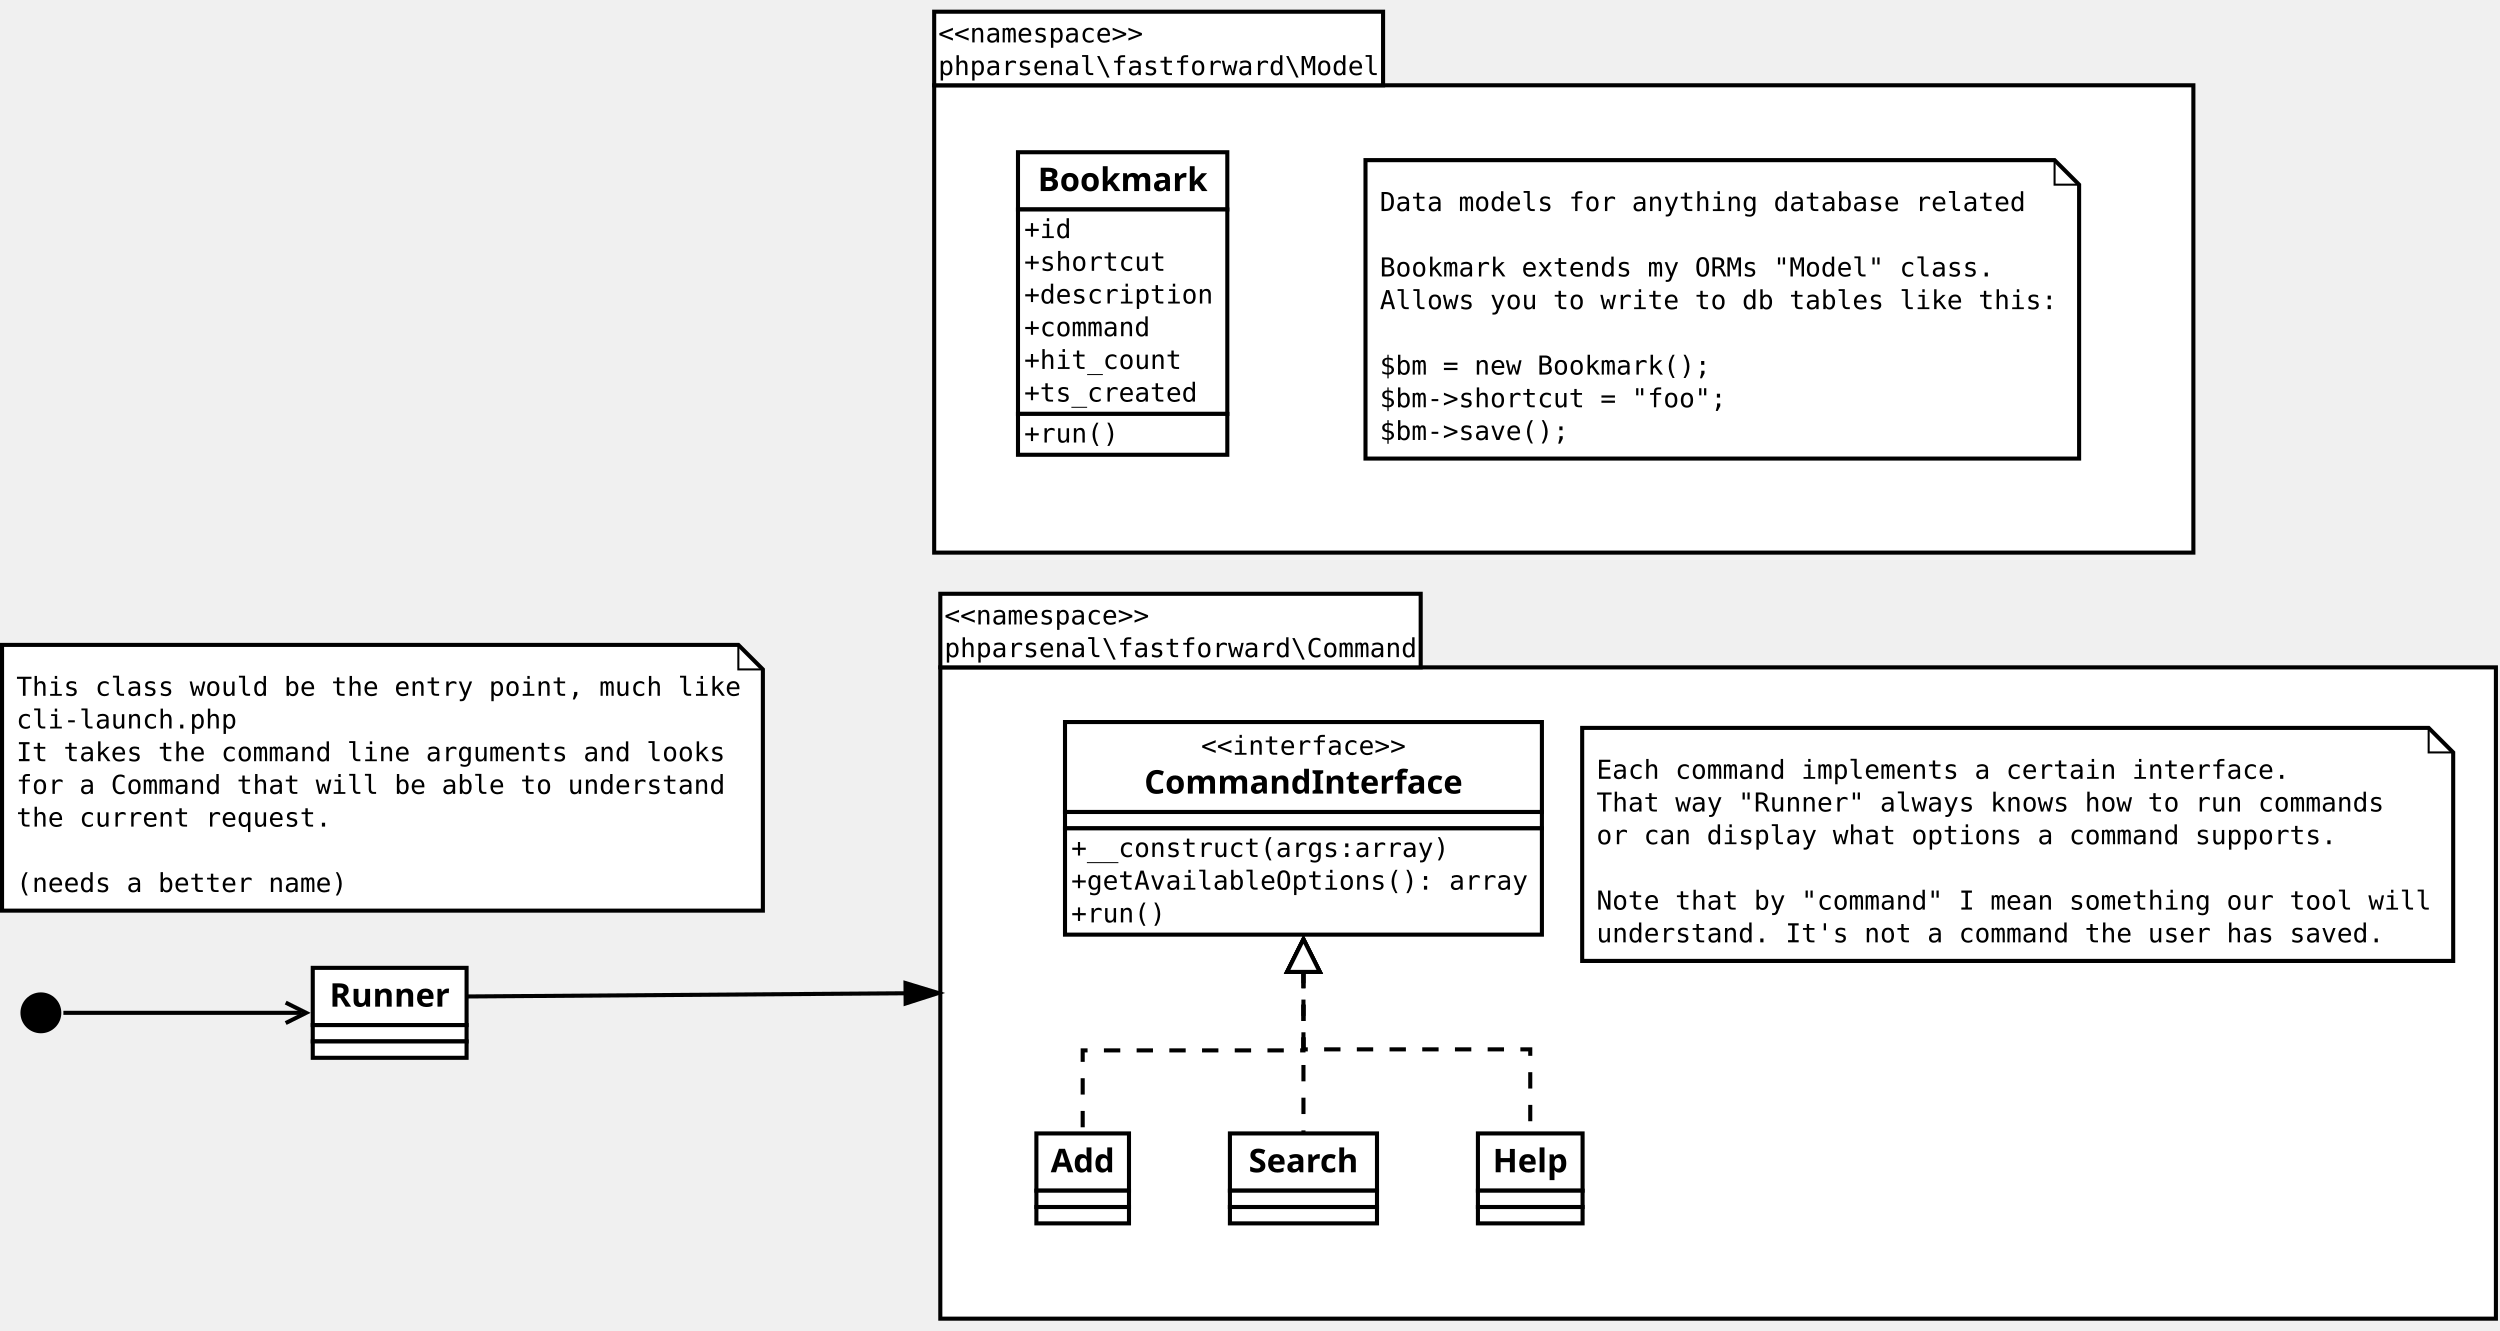
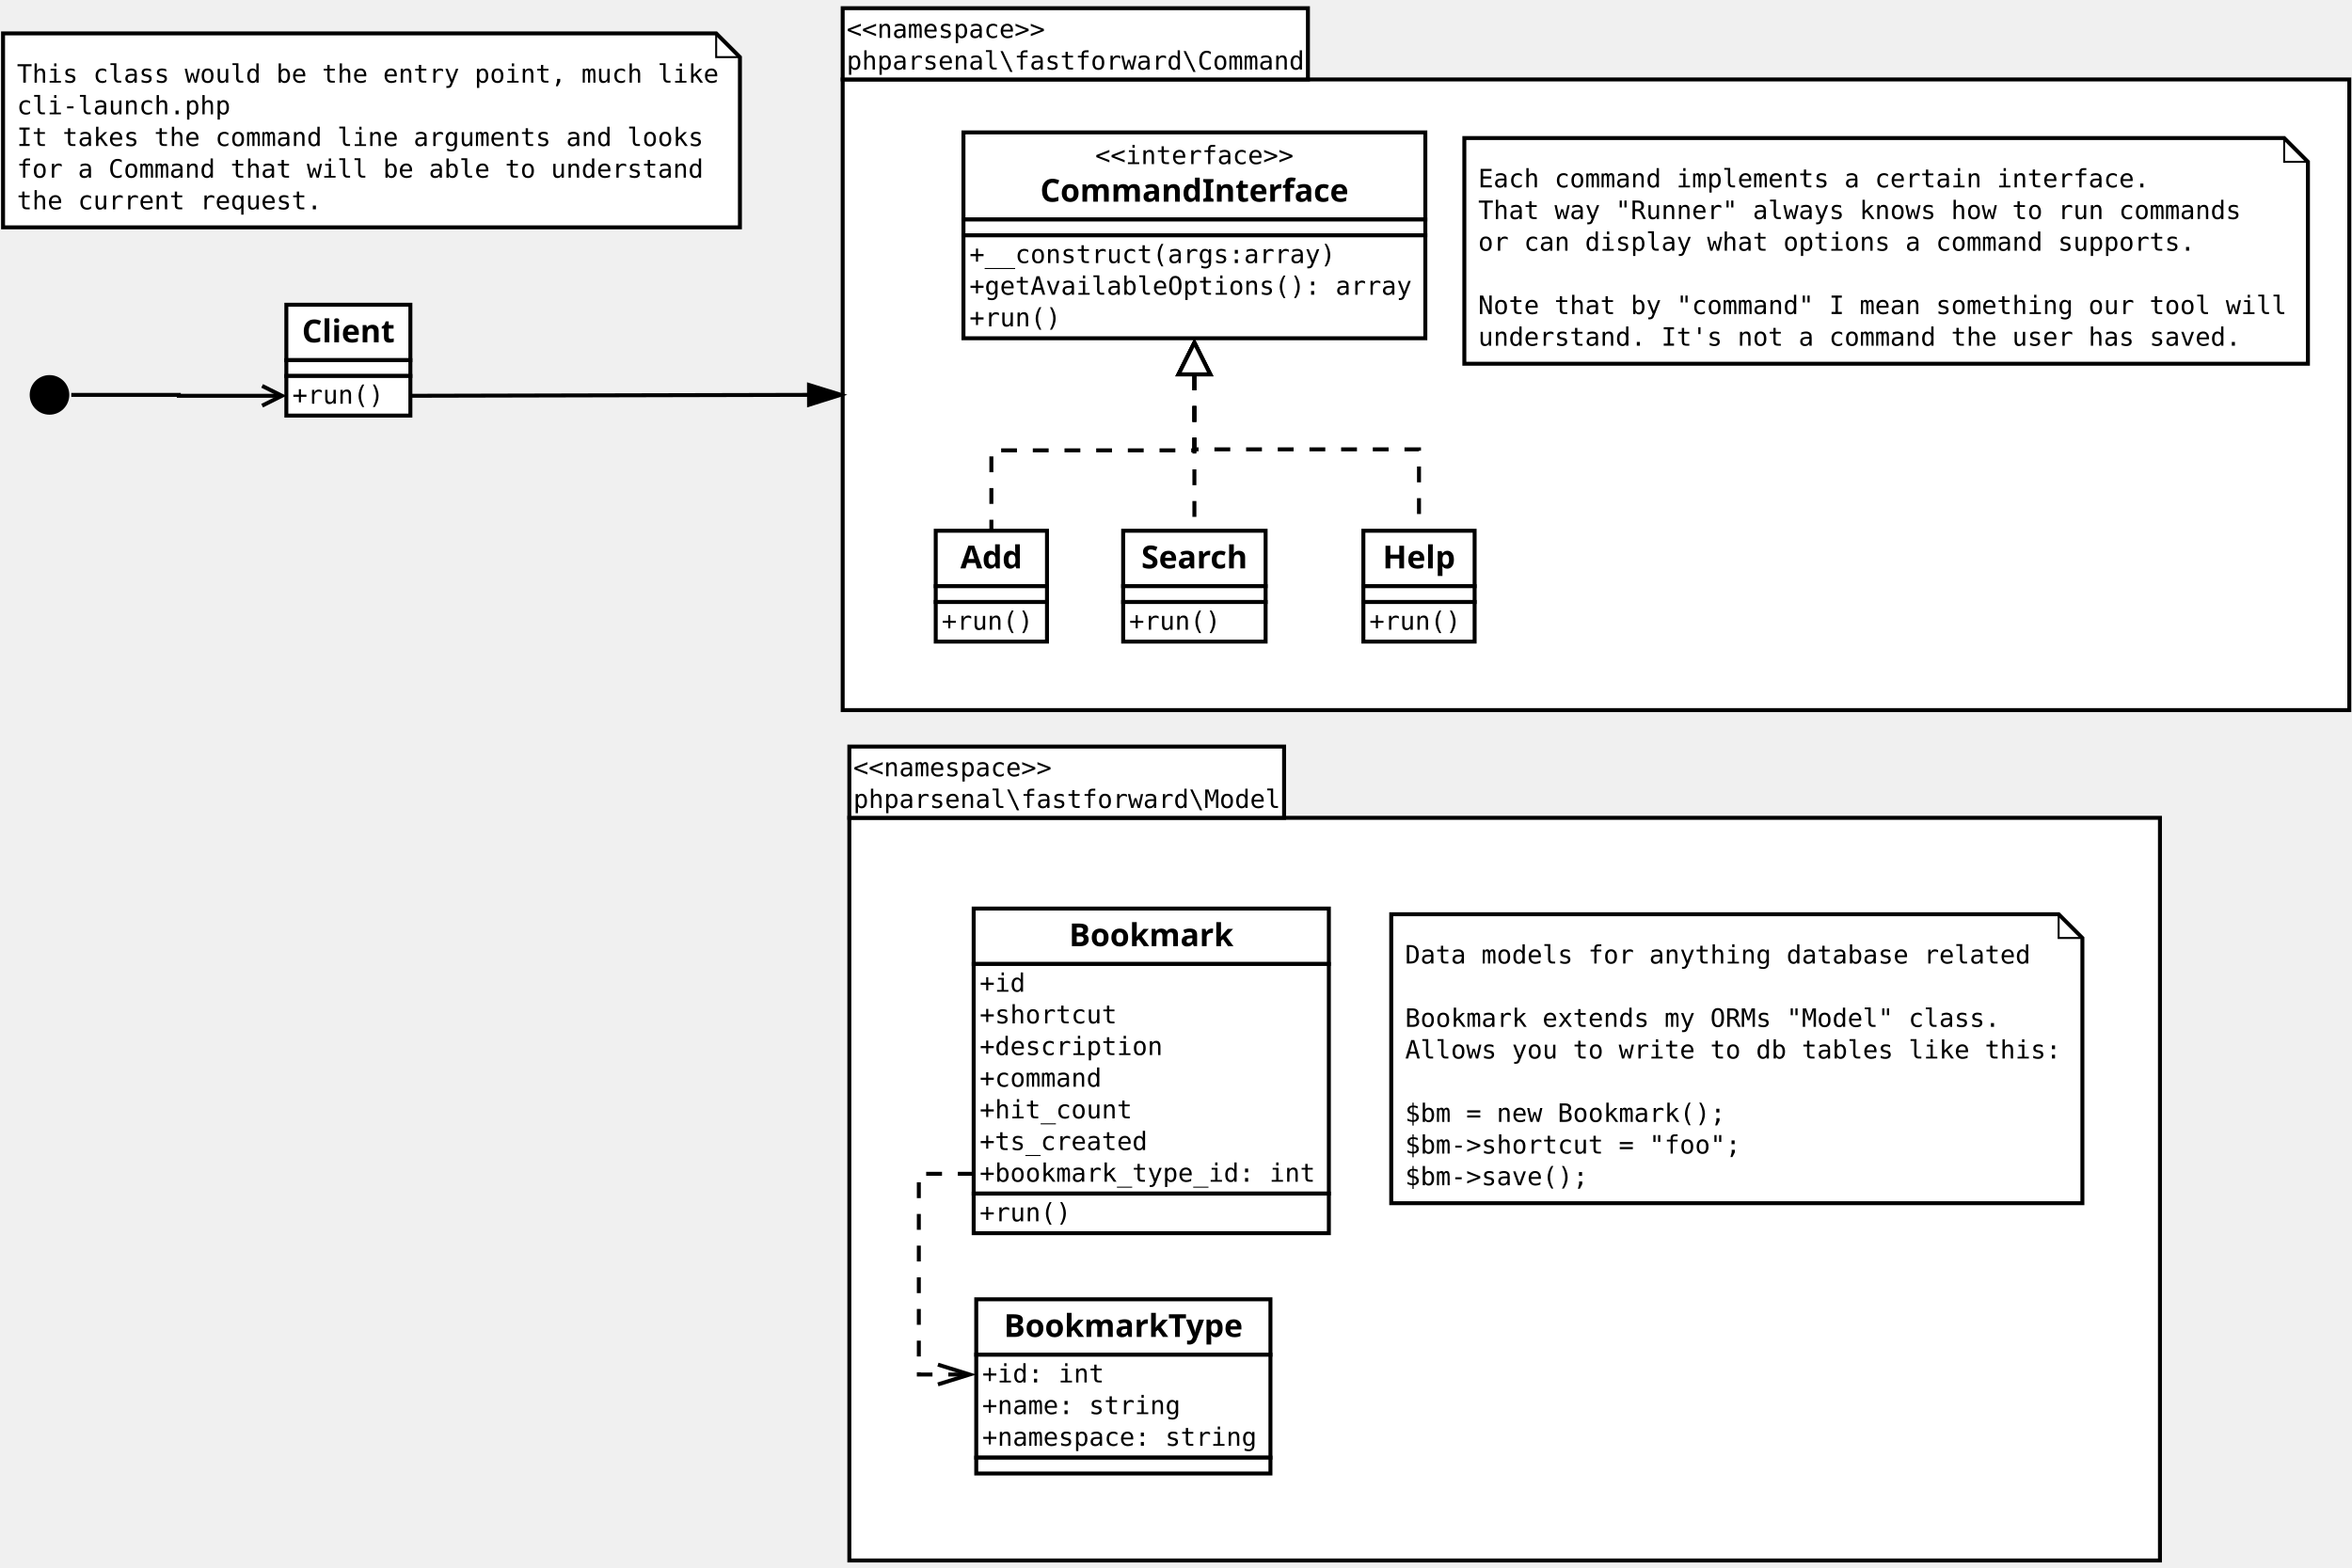
- <svg xmlns="http://www.w3.org/2000/svg" width="62cm" height="33cm" viewBox="90 -221 1223 642">
+ <svg xmlns="http://www.w3.org/2000/svg" width="60cm" height="40cm" viewBox="118 89 1188 787">
  <g>
-     <rect style="fill: #ffffff" x="550" y="101" width="761" height="318.612" />
-     <rect style="fill: none; fill-opacity:0; stroke-width: 2; stroke: #000000" x="550" y="101" width="761" height="318.612" />
-     <rect style="fill: #ffffff" x="550" y="65" width="235" height="36" />
-     <rect style="fill: none; fill-opacity:0; stroke-width: 2; stroke: #000000" x="550" y="65" width="235" height="36" />
-     <text font-size="12.8" style="fill: #000000;text-anchor:start;font-family:monospace;font-style:normal;font-weight:normal" x="552" y="80">&lt;&lt;namespace&gt;&gt;</text>
-     <text font-size="12.8" style="fill: #000000;text-anchor:start;font-family:monospace;font-style:normal;font-weight:normal" x="552" y="96">phparsenal\fastforward\Command</text>
+     <rect style="fill: #ffffff" x="543.638" y="126.638" width="761" height="318.612" />
+     <rect style="fill: none; fill-opacity:0; stroke-width: 2; stroke: #000000" x="543.638" y="126.638" width="761" height="318.612" />
+     <rect style="fill: #ffffff" x="543.638" y="90.638" width="235" height="36" />
+     <rect style="fill: none; fill-opacity:0; stroke-width: 2; stroke: #000000" x="543.638" y="90.638" width="235" height="36" />
+     <text font-size="12.8" style="fill: #000000;text-anchor:start;font-family:monospace;font-style:normal;font-weight:normal" x="545.638" y="105.638">&lt;&lt;namespace&gt;&gt;</text>
+     <text font-size="12.8" style="fill: #000000;text-anchor:start;font-family:monospace;font-style:normal;font-weight:normal" x="545.638" y="121.638">phparsenal\fastforward\Command</text>
  </g>
  <g>
-     <rect style="fill: #ffffff" x="243" y="248" width="75.25" height="28" />
-     <rect style="fill: none; fill-opacity:0; stroke-width: 2; stroke: #000000" x="243" y="248" width="75.25" height="28" />
-     <text font-size="16" style="fill: #000000;text-anchor:middle;font-family:sans-serif;font-style:normal;font-weight:700" x="280.625" y="267">Runner</text>
-     <rect style="fill: #ffffff" x="243" y="276" width="75.25" height="8" />
-     <rect style="fill: none; fill-opacity:0; stroke-width: 2; stroke: #000000" x="243" y="276" width="75.25" height="8" />
-     <rect style="fill: #ffffff" x="243" y="284" width="75.25" height="8" />
-     <rect style="fill: none; fill-opacity:0; stroke-width: 2; stroke: #000000" x="243" y="284" width="75.25" height="8" />
+     <rect style="fill: #ffffff" x="262.634" y="240.456" width="62.65" height="28" />
+     <rect style="fill: none; fill-opacity:0; stroke-width: 2; stroke: #000000" x="262.634" y="240.456" width="62.65" height="28" />
+     <text font-size="16" style="fill: #000000;text-anchor:middle;font-family:sans-serif;font-style:normal;font-weight:700" x="293.959" y="259.456">Client</text>
+     <rect style="fill: #ffffff" x="262.634" y="268.456" width="62.65" height="8" />
+     <rect style="fill: none; fill-opacity:0; stroke-width: 2; stroke: #000000" x="262.634" y="268.456" width="62.65" height="8" />
+     <rect style="fill: #ffffff" x="262.634" y="276.456" width="62.65" height="20" />
+     <rect style="fill: none; fill-opacity:0; stroke-width: 2; stroke: #000000" x="262.634" y="276.456" width="62.65" height="20" />
+     <text font-size="12.8" style="fill: #000000;text-anchor:start;font-family:monospace;font-style:normal;font-weight:normal" x="265.634" y="290.456">+run()</text>
  </g>
  <g>
-     <rect style="fill: #ffffff" x="597" y="329" width="45.3" height="28" />
-     <rect style="fill: none; fill-opacity:0; stroke-width: 2; stroke: #000000" x="597" y="329" width="45.3" height="28" />
-     <text font-size="16" style="fill: #000000;text-anchor:middle;font-family:sans-serif;font-style:normal;font-weight:700" x="619.65" y="348">Add</text>
-     <rect style="fill: #ffffff" x="597" y="357" width="45.3" height="8" />
-     <rect style="fill: none; fill-opacity:0; stroke-width: 2; stroke: #000000" x="597" y="357" width="45.3" height="8" />
-     <rect style="fill: #ffffff" x="597" y="365" width="45.3" height="8" />
-     <rect style="fill: none; fill-opacity:0; stroke-width: 2; stroke: #000000" x="597" y="365" width="45.3" height="8" />
+     <rect style="fill: #ffffff" x="590.638" y="354.638" width="56.2" height="28" />
+     <rect style="fill: none; fill-opacity:0; stroke-width: 2; stroke: #000000" x="590.638" y="354.638" width="56.2" height="28" />
+     <text font-size="16" style="fill: #000000;text-anchor:middle;font-family:sans-serif;font-style:normal;font-weight:700" x="618.738" y="373.638">Add</text>
+     <rect style="fill: #ffffff" x="590.638" y="382.638" width="56.2" height="8" />
+     <rect style="fill: none; fill-opacity:0; stroke-width: 2; stroke: #000000" x="590.638" y="382.638" width="56.2" height="8" />
+     <rect style="fill: #ffffff" x="590.638" y="390.638" width="56.2" height="20" />
+     <rect style="fill: none; fill-opacity:0; stroke-width: 2; stroke: #000000" x="590.638" y="390.638" width="56.2" height="20" />
+     <text font-size="12.8" style="fill: #000000;text-anchor:start;font-family:monospace;font-style:normal;font-weight:normal" x="593.638" y="404.638">+run()</text>
  </g>
  <g>
-     <rect style="fill: #ffffff" x="611" y="127.75" width="233.3" height="44" />
-     <rect style="fill: none; fill-opacity:0; stroke-width: 2; stroke: #000000" x="611" y="127.75" width="233.3" height="44" />
-     <text font-size="12.8" style="fill: #000000;text-anchor:middle;font-family:monospace;font-style:normal;font-weight:normal" x="727.65" y="143.75">&lt;&lt;interface&gt;&gt;</text>
-     <text font-size="16" style="fill: #000000;text-anchor:middle;font-family:sans-serif;font-style:normal;font-weight:700" x="727.65" y="162.75">CommandInterface</text>
-     <rect style="fill: #ffffff" x="611" y="171.75" width="233.3" height="8" />
-     <rect style="fill: none; fill-opacity:0; stroke-width: 2; stroke: #000000" x="611" y="171.75" width="233.3" height="8" />
-     <rect style="fill: #ffffff" x="611" y="179.75" width="233.3" height="52" />
-     <rect style="fill: none; fill-opacity:0; stroke-width: 2; stroke: #000000" x="611" y="179.75" width="233.3" height="52" />
-     <text font-size="12.8" style="fill: #000000;text-anchor:start;font-family:monospace;font-style:normal;font-weight:normal" x="614" y="193.75">+__construct(args:array)</text>
-     <text font-size="12.8" style="fill: #000000;text-anchor:start;font-family:monospace;font-style:normal;font-weight:normal" x="614" y="209.75">+getAvailableOptions(): array</text>
-     <text font-size="12.8" style="fill: #000000;text-anchor:start;font-family:monospace;font-style:normal;font-weight:normal" x="614" y="225.75">+run()</text>
+     <rect style="fill: #ffffff" x="604.638" y="153.388" width="233.3" height="44" />
+     <rect style="fill: none; fill-opacity:0; stroke-width: 2; stroke: #000000" x="604.638" y="153.388" width="233.3" height="44" />
+     <text font-size="12.8" style="fill: #000000;text-anchor:middle;font-family:monospace;font-style:normal;font-weight:normal" x="721.288" y="169.388">&lt;&lt;interface&gt;&gt;</text>
+     <text font-size="16" style="fill: #000000;text-anchor:middle;font-family:sans-serif;font-style:normal;font-weight:700" x="721.288" y="188.388">CommandInterface</text>
+     <rect style="fill: #ffffff" x="604.638" y="197.388" width="233.3" height="8" />
+     <rect style="fill: none; fill-opacity:0; stroke-width: 2; stroke: #000000" x="604.638" y="197.388" width="233.3" height="8" />
+     <rect style="fill: #ffffff" x="604.638" y="205.388" width="233.3" height="52" />
+     <rect style="fill: none; fill-opacity:0; stroke-width: 2; stroke: #000000" x="604.638" y="205.388" width="233.3" height="52" />
+     <text font-size="12.8" style="fill: #000000;text-anchor:start;font-family:monospace;font-style:normal;font-weight:normal" x="607.638" y="219.388">+__construct(args:array)</text>
+     <text font-size="12.8" style="fill: #000000;text-anchor:start;font-family:monospace;font-style:normal;font-weight:normal" x="607.638" y="235.388">+getAvailableOptions(): array</text>
+     <text font-size="12.8" style="fill: #000000;text-anchor:start;font-family:monospace;font-style:normal;font-weight:normal" x="607.638" y="251.388">+run()</text>
  </g>
  <g>
-     <polyline style="fill: none; fill-opacity:0; stroke-width: 2; stroke-dasharray: 8; stroke: #000000" points="727.65,249.986 727.65,288.375 619.65,288.375 619.65,329 " />
-     <polygon style="fill: #ffffff" points="735.65,249.986 727.65,233.986 719.65,249.986 " />
-     <polygon style="fill: none; fill-opacity:0; stroke-width: 2; stroke: #000000" points="735.65,249.986 727.65,233.986 719.65,249.986 " />
+     <polyline style="fill: none; fill-opacity:0; stroke-width: 2; stroke-dasharray: 8; stroke: #000000" points="721.288,275.624 721.288,314.013 618.738,314.013 618.738,354.638 " />
+     <polygon style="fill: #ffffff" points="729.288,275.624 721.288,259.624 713.288,275.624 " />
+     <polygon style="fill: none; fill-opacity:0; stroke-width: 2; stroke: #000000" points="729.288,275.624 721.288,259.624 713.288,275.624 " />
  </g>
  <g>
-     <rect style="fill: #ffffff" x="691.675" y="329" width="71.95" height="28" />
-     <rect style="fill: none; fill-opacity:0; stroke-width: 2; stroke: #000000" x="691.675" y="329" width="71.95" height="28" />
-     <text font-size="16" style="fill: #000000;text-anchor:middle;font-family:sans-serif;font-style:normal;font-weight:700" x="727.65" y="348">Search</text>
-     <rect style="fill: #ffffff" x="691.675" y="357" width="71.95" height="8" />
-     <rect style="fill: none; fill-opacity:0; stroke-width: 2; stroke: #000000" x="691.675" y="357" width="71.95" height="8" />
-     <rect style="fill: #ffffff" x="691.675" y="365" width="71.95" height="8" />
-     <rect style="fill: none; fill-opacity:0; stroke-width: 2; stroke: #000000" x="691.675" y="365" width="71.95" height="8" />
+     <rect style="fill: #ffffff" x="685.314" y="354.638" width="71.95" height="28" />
+     <rect style="fill: none; fill-opacity:0; stroke-width: 2; stroke: #000000" x="685.314" y="354.638" width="71.95" height="28" />
+     <text font-size="16" style="fill: #000000;text-anchor:middle;font-family:sans-serif;font-style:normal;font-weight:700" x="721.289" y="373.638">Search</text>
+     <rect style="fill: #ffffff" x="685.314" y="382.638" width="71.95" height="8" />
+     <rect style="fill: none; fill-opacity:0; stroke-width: 2; stroke: #000000" x="685.314" y="382.638" width="71.95" height="8" />
+     <rect style="fill: #ffffff" x="685.314" y="390.638" width="71.95" height="20" />
+     <rect style="fill: none; fill-opacity:0; stroke-width: 2; stroke: #000000" x="685.314" y="390.638" width="71.95" height="20" />
+     <text font-size="12.8" style="fill: #000000;text-anchor:start;font-family:monospace;font-style:normal;font-weight:normal" x="688.314" y="404.638">+run()</text>
  </g>
  <g>
-     <polyline style="fill: none; fill-opacity:0; stroke-width: 2; stroke-dasharray: 8; stroke: #000000" points="727.65,249.986 727.65,248.75 727.65,328 727.65,329 " />
-     <polygon style="fill: #ffffff" points="735.65,249.986 727.65,233.986 719.65,249.986 " />
-     <polygon style="fill: none; fill-opacity:0; stroke-width: 2; stroke: #000000" points="735.65,249.986 727.65,233.986 719.65,249.986 " />
+     <polyline style="fill: none; fill-opacity:0; stroke-width: 2; stroke-dasharray: 8; stroke: #000000" points="721.288,275.624 721.288,314.013 721.289,314.013 721.289,354.638 " />
+     <polygon style="fill: #ffffff" points="729.288,275.624 721.288,259.624 713.288,275.624 " />
+     <polygon style="fill: none; fill-opacity:0; stroke-width: 2; stroke: #000000" points="729.288,275.624 721.288,259.624 713.288,275.624 " />
  </g>
-   <ellipse style="fill: #000000" cx="110" cy="270" rx="10" ry="10" />
+   <ellipse style="fill: #000000" cx="143" cy="286" rx="10" ry="10" />
  <g>
-     <polyline style="fill: none; fill-opacity:0; stroke-width: 2; stroke: #000000" points="121.005,270 131.005,270 231.991,270 237.518,270 " />
-     <polyline style="fill: none; fill-opacity:0; stroke-width: 2; stroke: #000000" points="229.755,275 239.755,270 229.755,265 " />
+     <polyline style="fill: none; fill-opacity:0; stroke-width: 2; stroke: #000000" points="154.005,286 208.32,286 208.32,286.456 258.162,286.456 " />
+     <polyline style="fill: none; fill-opacity:0; stroke-width: 2; stroke: #000000" points="250.398,291.456 260.398,286.456 250.398,281.456 " />
  </g>
  <g>
-     <rect style="fill: #ffffff" x="547" y="-183.75" width="616" height="228.612" />
-     <rect style="fill: none; fill-opacity:0; stroke-width: 2; stroke: #000000" x="547" y="-183.75" width="616" height="228.612" />
-     <rect style="fill: #ffffff" x="547" y="-219.75" width="219.6" height="36" />
-     <rect style="fill: none; fill-opacity:0; stroke-width: 2; stroke: #000000" x="547" y="-219.75" width="219.6" height="36" />
-     <text font-size="12.8" style="fill: #000000;text-anchor:start;font-family:monospace;font-style:normal;font-weight:normal" x="549" y="-204.75">&lt;&lt;namespace&gt;&gt;</text>
-     <text font-size="12.8" style="fill: #000000;text-anchor:start;font-family:monospace;font-style:normal;font-weight:normal" x="549" y="-188.75">phparsenal\fastforward\Model</text>
+     <rect style="fill: #ffffff" x="547" y="499.67" width="662" height="375.193" />
+     <rect style="fill: none; fill-opacity:0; stroke-width: 2; stroke: #000000" x="547" y="499.67" width="662" height="375.193" />
+     <rect style="fill: #ffffff" x="547" y="463.67" width="219.6" height="36" />
+     <rect style="fill: none; fill-opacity:0; stroke-width: 2; stroke: #000000" x="547" y="463.67" width="219.6" height="36" />
+     <text font-size="12.8" style="fill: #000000;text-anchor:start;font-family:monospace;font-style:normal;font-weight:normal" x="549" y="478.67">&lt;&lt;namespace&gt;&gt;</text>
+     <text font-size="12.8" style="fill: #000000;text-anchor:start;font-family:monospace;font-style:normal;font-weight:normal" x="549" y="494.67">phparsenal\fastforward\Model</text>
  </g>
  <g>
-     <rect style="fill: #ffffff" x="588" y="-151" width="102.4" height="28" />
-     <rect style="fill: none; fill-opacity:0; stroke-width: 2; stroke: #000000" x="588" y="-151" width="102.4" height="28" />
-     <text font-size="16" style="fill: #000000;text-anchor:middle;font-family:sans-serif;font-style:normal;font-weight:700" x="639.2" y="-132">Bookmark</text>
-     <rect style="fill: #ffffff" x="588" y="-123" width="102.4" height="100" />
-     <rect style="fill: none; fill-opacity:0; stroke-width: 2; stroke: #000000" x="588" y="-123" width="102.4" height="100" />
-     <text font-size="12.8" style="fill: #000000;text-anchor:start;font-family:monospace;font-style:normal;font-weight:normal" x="591" y="-109">+id</text>
-     <text font-size="12.8" style="fill: #000000;text-anchor:start;font-family:monospace;font-style:normal;font-weight:normal" x="591" y="-93">+shortcut</text>
-     <text font-size="12.8" style="fill: #000000;text-anchor:start;font-family:monospace;font-style:normal;font-weight:normal" x="591" y="-77">+description</text>
-     <text font-size="12.8" style="fill: #000000;text-anchor:start;font-family:monospace;font-style:normal;font-weight:normal" x="591" y="-61">+command</text>
-     <text font-size="12.8" style="fill: #000000;text-anchor:start;font-family:monospace;font-style:normal;font-weight:normal" x="591" y="-45">+hit_count</text>
-     <text font-size="12.8" style="fill: #000000;text-anchor:start;font-family:monospace;font-style:normal;font-weight:normal" x="591" y="-29">+ts_created</text>
-     <rect style="fill: #ffffff" x="588" y="-23" width="102.4" height="20" />
-     <rect style="fill: none; fill-opacity:0; stroke-width: 2; stroke: #000000" x="588" y="-23" width="102.4" height="20" />
-     <text font-size="12.8" style="fill: #000000;text-anchor:start;font-family:monospace;font-style:normal;font-weight:normal" x="591" y="-9">+run()</text>
+     <rect style="fill: #ffffff" x="609.81" y="545.506" width="179.4" height="28" />
+     <rect style="fill: none; fill-opacity:0; stroke-width: 2; stroke: #000000" x="609.81" y="545.506" width="179.4" height="28" />
+     <text font-size="16" style="fill: #000000;text-anchor:middle;font-family:sans-serif;font-style:normal;font-weight:700" x="699.51" y="564.506">Bookmark</text>
+     <rect style="fill: #ffffff" x="609.81" y="573.506" width="179.4" height="116" />
+     <rect style="fill: none; fill-opacity:0; stroke-width: 2; stroke: #000000" x="609.81" y="573.506" width="179.4" height="116" />
+     <text font-size="12.8" style="fill: #000000;text-anchor:start;font-family:monospace;font-style:normal;font-weight:normal" x="612.81" y="587.506">+id</text>
+     <text font-size="12.8" style="fill: #000000;text-anchor:start;font-family:monospace;font-style:normal;font-weight:normal" x="612.81" y="603.506">+shortcut</text>
+     <text font-size="12.8" style="fill: #000000;text-anchor:start;font-family:monospace;font-style:normal;font-weight:normal" x="612.81" y="619.506">+description</text>
+     <text font-size="12.8" style="fill: #000000;text-anchor:start;font-family:monospace;font-style:normal;font-weight:normal" x="612.81" y="635.506">+command</text>
+     <text font-size="12.8" style="fill: #000000;text-anchor:start;font-family:monospace;font-style:normal;font-weight:normal" x="612.81" y="651.506">+hit_count</text>
+     <text font-size="12.8" style="fill: #000000;text-anchor:start;font-family:monospace;font-style:normal;font-weight:normal" x="612.81" y="667.506">+ts_created</text>
+     <text font-size="12.8" style="fill: #000000;text-anchor:start;font-family:monospace;font-style:normal;font-weight:normal" x="612.81" y="683.506">+bookmark_type_id: int</text>
+     <rect style="fill: #ffffff" x="609.81" y="689.506" width="179.4" height="20" />
+     <rect style="fill: none; fill-opacity:0; stroke-width: 2; stroke: #000000" x="609.81" y="689.506" width="179.4" height="20" />
+     <text font-size="12.8" style="fill: #000000;text-anchor:start;font-family:monospace;font-style:normal;font-weight:normal" x="612.81" y="703.506">+run()</text>
  </g>
  <g>
-     <polygon style="fill: #ffffff" points="758,-147.138 1095.1,-147.138 1107.1,-135.138 1107.1,-1.138 758,-1.138 " />
-     <polygon style="fill: none; fill-opacity:0; stroke-width: 2; stroke: #000000" points="758,-147.138 1095.1,-147.138 1107.1,-135.138 1107.1,-1.138 758,-1.138 " />
-     <polyline style="fill: none; fill-opacity:0; stroke-width: 1; stroke: #000000" points="1095.1,-147.138 1095.1,-135.138 1107.1,-135.138 " />
-     <text font-size="12.8" style="fill: #000000;text-anchor:start;font-family:monospace;font-style:normal;font-weight:normal" x="765" y="-122.238">
-       <tspan x="765" y="-122.238">Data models for anything database related</tspan>
-       <tspan x="765" y="-106.238" />
-       <tspan x="765" y="-90.238">Bookmark extends my ORMs "Model" class.</tspan>
-       <tspan x="765" y="-74.238">Allows you to write to db tables like this:</tspan>
-       <tspan x="765" y="-58.238" />
-       <tspan x="765" y="-42.238">$bm = new Bookmark();</tspan>
-       <tspan x="765" y="-26.238">$bm-&gt;shortcut = "foo";</tspan>
-       <tspan x="765" y="-10.238">$bm-&gt;save();</tspan>
+     <polygon style="fill: #ffffff" points="820.716,548.372 1157.82,548.372 1169.82,560.372 1169.82,694.372 820.716,694.372 " />
+     <polygon style="fill: none; fill-opacity:0; stroke-width: 2; stroke: #000000" points="820.716,548.372 1157.82,548.372 1169.82,560.372 1169.82,694.372 820.716,694.372 " />
+     <polyline style="fill: none; fill-opacity:0; stroke-width: 1; stroke: #000000" points="1157.82,548.372 1157.82,560.372 1169.82,560.372 " />
+     <text font-size="12.8" style="fill: #000000;text-anchor:start;font-family:monospace;font-style:normal;font-weight:normal" x="827.716" y="573.272">
+       <tspan x="827.716" y="573.272">Data models for anything database related</tspan>
+       <tspan x="827.716" y="589.272" />
+       <tspan x="827.716" y="605.272">Bookmark extends my ORMs "Model" class.</tspan>
+       <tspan x="827.716" y="621.272">Allows you to write to db tables like this:</tspan>
+       <tspan x="827.716" y="637.272" />
+       <tspan x="827.716" y="653.272">$bm = new Bookmark();</tspan>
+       <tspan x="827.716" y="669.272">$bm-&gt;shortcut = "foo";</tspan>
+       <tspan x="827.716" y="685.272">$bm-&gt;save();</tspan>
    </text>
  </g>
  <g>
-     <polygon style="fill: #ffffff" points="91,90 451.2,90 463.2,102 463.2,220 91,220 " />
-     <polygon style="fill: none; fill-opacity:0; stroke-width: 2; stroke: #000000" points="91,90 451.2,90 463.2,102 463.2,220 91,220 " />
-     <polyline style="fill: none; fill-opacity:0; stroke-width: 1; stroke: #000000" points="451.2,90 451.2,102 463.2,102 " />
-     <text font-size="12.8" style="fill: #000000;text-anchor:start;font-family:monospace;font-style:normal;font-weight:normal" x="98" y="114.9">
-       <tspan x="98" y="114.9">This class would be the entry point, much like</tspan>
-       <tspan x="98" y="130.9">cli-launch.php</tspan>
-       <tspan x="98" y="146.9">It takes the command line arguments and looks</tspan>
-       <tspan x="98" y="162.9">for a Command that will be able to understand</tspan>
-       <tspan x="98" y="178.9">the current request.</tspan>
-       <tspan x="98" y="194.9" />
-       <tspan x="98" y="210.9">(needs a better name)</tspan>
+     <polygon style="fill: #ffffff" points="119.539,103.358 479.739,103.358 491.739,115.358 491.739,201.358 119.539,201.358 " />
+     <polygon style="fill: none; fill-opacity:0; stroke-width: 2; stroke: #000000" points="119.539,103.358 479.739,103.358 491.739,115.358 491.739,201.358 119.539,201.358 " />
+     <polyline style="fill: none; fill-opacity:0; stroke-width: 1; stroke: #000000" points="479.739,103.358 479.739,115.358 491.739,115.358 " />
+     <text font-size="12.8" style="fill: #000000;text-anchor:start;font-family:monospace;font-style:normal;font-weight:normal" x="126.539" y="128.258">
+       <tspan x="126.539" y="128.258">This class would be the entry point, much like</tspan>
+       <tspan x="126.539" y="144.258">cli-launch.php</tspan>
+       <tspan x="126.539" y="160.258">It takes the command line arguments and looks</tspan>
+       <tspan x="126.539" y="176.258">for a Command that will be able to understand</tspan>
+       <tspan x="126.539" y="192.258">the current request.</tspan>
    </text>
  </g>
  <g>
-     <line style="fill: none; fill-opacity:0; stroke-width: 2; stroke: #000000" x1="533" y1="260.43" x2="318.25" y2="262" />
-     <polygon style="fill: #000000" points="533.037,265.43 549,260.313 532.964,255.43 " />
-     <polygon style="fill: none; fill-opacity:0; stroke-width: 2; stroke: #000000" points="533.037,265.43 549,260.313 532.964,255.43 " />
+     <line style="fill: none; fill-opacity:0; stroke-width: 2; stroke: #000000" x1="526.638" y1="285.984" x2="325.284" y2="286.456" />
+     <polygon style="fill: #000000" points="526.65,290.984 542.638,285.946 526.626,280.984 " />
+     <polygon style="fill: none; fill-opacity:0; stroke-width: 2; stroke: #000000" points="526.65,290.984 542.638,285.946 526.626,280.984 " />
  </g>
  <g>
-     <polygon style="fill: #ffffff" points="864,130.612 1278.1,130.612 1290.1,142.612 1290.1,244.612 864,244.612 " />
-     <polygon style="fill: none; fill-opacity:0; stroke-width: 2; stroke: #000000" points="864,130.612 1278.1,130.612 1290.1,142.612 1290.1,244.612 864,244.612 " />
-     <polyline style="fill: none; fill-opacity:0; stroke-width: 1; stroke: #000000" points="1278.1,130.612 1278.1,142.612 1290.1,142.612 " />
-     <text font-size="12.8" style="fill: #000000;text-anchor:start;font-family:monospace;font-style:normal;font-weight:normal" x="871" y="155.512">
-       <tspan x="871" y="155.512">Each command implements a certain interface.</tspan>
-       <tspan x="871" y="171.512">That way "Runner" always knows how to run commands</tspan>
-       <tspan x="871" y="187.512">or can display what options a command supports.</tspan>
-       <tspan x="871" y="203.512" />
-       <tspan x="871" y="219.512">Note that by "command" I mean something our tool will</tspan>
-       <tspan x="871" y="235.512">understand. It's not a command the user has saved.</tspan>
+     <polygon style="fill: #ffffff" points="857.638,156.25 1271.74,156.25 1283.74,168.25 1283.74,270.25 857.638,270.25 " />
+     <polygon style="fill: none; fill-opacity:0; stroke-width: 2; stroke: #000000" points="857.638,156.25 1271.74,156.25 1283.74,168.25 1283.74,270.25 857.638,270.25 " />
+     <polyline style="fill: none; fill-opacity:0; stroke-width: 1; stroke: #000000" points="1271.74,156.25 1271.74,168.25 1283.74,168.25 " />
+     <text font-size="12.8" style="fill: #000000;text-anchor:start;font-family:monospace;font-style:normal;font-weight:normal" x="864.638" y="181.15">
+       <tspan x="864.638" y="181.15">Each command implements a certain interface.</tspan>
+       <tspan x="864.638" y="197.15">That way "Runner" always knows how to run commands</tspan>
+       <tspan x="864.638" y="213.15">or can display what options a command supports.</tspan>
+       <tspan x="864.638" y="229.15" />
+       <tspan x="864.638" y="245.15">Note that by "command" I mean something our tool will</tspan>
+       <tspan x="864.638" y="261.15">understand. It's not a command the user has saved.</tspan>
    </text>
  </g>
  <g>
-     <rect style="fill: #ffffff" x="813" y="329" width="51.2" height="28" />
-     <rect style="fill: none; fill-opacity:0; stroke-width: 2; stroke: #000000" x="813" y="329" width="51.2" height="28" />
-     <text font-size="16" style="fill: #000000;text-anchor:middle;font-family:sans-serif;font-style:normal;font-weight:700" x="838.6" y="348">Help</text>
-     <rect style="fill: #ffffff" x="813" y="357" width="51.2" height="8" />
-     <rect style="fill: none; fill-opacity:0; stroke-width: 2; stroke: #000000" x="813" y="357" width="51.2" height="8" />
-     <rect style="fill: #ffffff" x="813" y="365" width="51.2" height="8" />
-     <rect style="fill: none; fill-opacity:0; stroke-width: 2; stroke: #000000" x="813" y="365" width="51.2" height="8" />
+     <rect style="fill: #ffffff" x="806.638" y="354.638" width="56.2" height="28" />
+     <rect style="fill: none; fill-opacity:0; stroke-width: 2; stroke: #000000" x="806.638" y="354.638" width="56.2" height="28" />
+     <text font-size="16" style="fill: #000000;text-anchor:middle;font-family:sans-serif;font-style:normal;font-weight:700" x="834.738" y="373.638">Help</text>
+     <rect style="fill: #ffffff" x="806.638" y="382.638" width="56.2" height="8" />
+     <rect style="fill: none; fill-opacity:0; stroke-width: 2; stroke: #000000" x="806.638" y="382.638" width="56.2" height="8" />
+     <rect style="fill: #ffffff" x="806.638" y="390.638" width="56.2" height="20" />
+     <rect style="fill: none; fill-opacity:0; stroke-width: 2; stroke: #000000" x="806.638" y="390.638" width="56.2" height="20" />
+     <text font-size="12.8" style="fill: #000000;text-anchor:start;font-family:monospace;font-style:normal;font-weight:normal" x="809.638" y="404.638">+run()</text>
  </g>
  <g>
-     <polyline style="fill: none; fill-opacity:0; stroke-width: 2; stroke-dasharray: 8; stroke: #000000" points="727.65,249.986 727.65,287.872 838.6,287.872 838.6,327.994 " />
-     <polygon style="fill: #ffffff" points="735.65,249.986 727.65,233.986 719.65,249.986 " />
-     <polygon style="fill: none; fill-opacity:0; stroke-width: 2; stroke: #000000" points="735.65,249.986 727.65,233.986 719.65,249.986 " />
+     <polyline style="fill: none; fill-opacity:0; stroke-width: 2; stroke-dasharray: 8; stroke: #000000" points="721.288,275.624 721.288,313.509 834.738,313.509 834.738,353.631 " />
+     <polygon style="fill: #ffffff" points="729.288,275.624 721.288,259.624 713.288,275.624 " />
+     <polygon style="fill: none; fill-opacity:0; stroke-width: 2; stroke: #000000" points="729.288,275.624 721.288,259.624 713.288,275.624 " />
+   </g>
+   <g>
+     <rect style="fill: #ffffff" x="611.102" y="742.911" width="148.6" height="28" />
+     <rect style="fill: none; fill-opacity:0; stroke-width: 2; stroke: #000000" x="611.102" y="742.911" width="148.6" height="28" />
+     <text font-size="16" style="fill: #000000;text-anchor:middle;font-family:sans-serif;font-style:normal;font-weight:700" x="685.402" y="761.911">BookmarkType</text>
+     <rect style="fill: #ffffff" x="611.102" y="770.911" width="148.6" height="52" />
+     <rect style="fill: none; fill-opacity:0; stroke-width: 2; stroke: #000000" x="611.102" y="770.911" width="148.6" height="52" />
+     <text font-size="12.8" style="fill: #000000;text-anchor:start;font-family:monospace;font-style:normal;font-weight:normal" x="614.102" y="784.911">+id: int</text>
+     <text font-size="12.8" style="fill: #000000;text-anchor:start;font-family:monospace;font-style:normal;font-weight:normal" x="614.102" y="800.911">+name: string</text>
+     <text font-size="12.8" style="fill: #000000;text-anchor:start;font-family:monospace;font-style:normal;font-weight:normal" x="614.102" y="816.911">+namespace: string</text>
+     <rect style="fill: #ffffff" x="611.102" y="822.911" width="148.6" height="8" />
+     <rect style="fill: none; fill-opacity:0; stroke-width: 2; stroke: #000000" x="611.102" y="822.911" width="148.6" height="8" />
+   </g>
+   <g>
+     <polyline style="fill: none; fill-opacity:0; stroke-width: 2; stroke-dasharray: 8; stroke: #000000" points="609.81,679.506 582.102,679.506 582.102,780.911 604.397,780.911 " />
+     <polyline style="fill: none; fill-opacity:0; stroke-width: 2; stroke: #000000" points="591.749,785.911 607.749,780.911 591.749,775.911 " />
  </g>
</svg>
